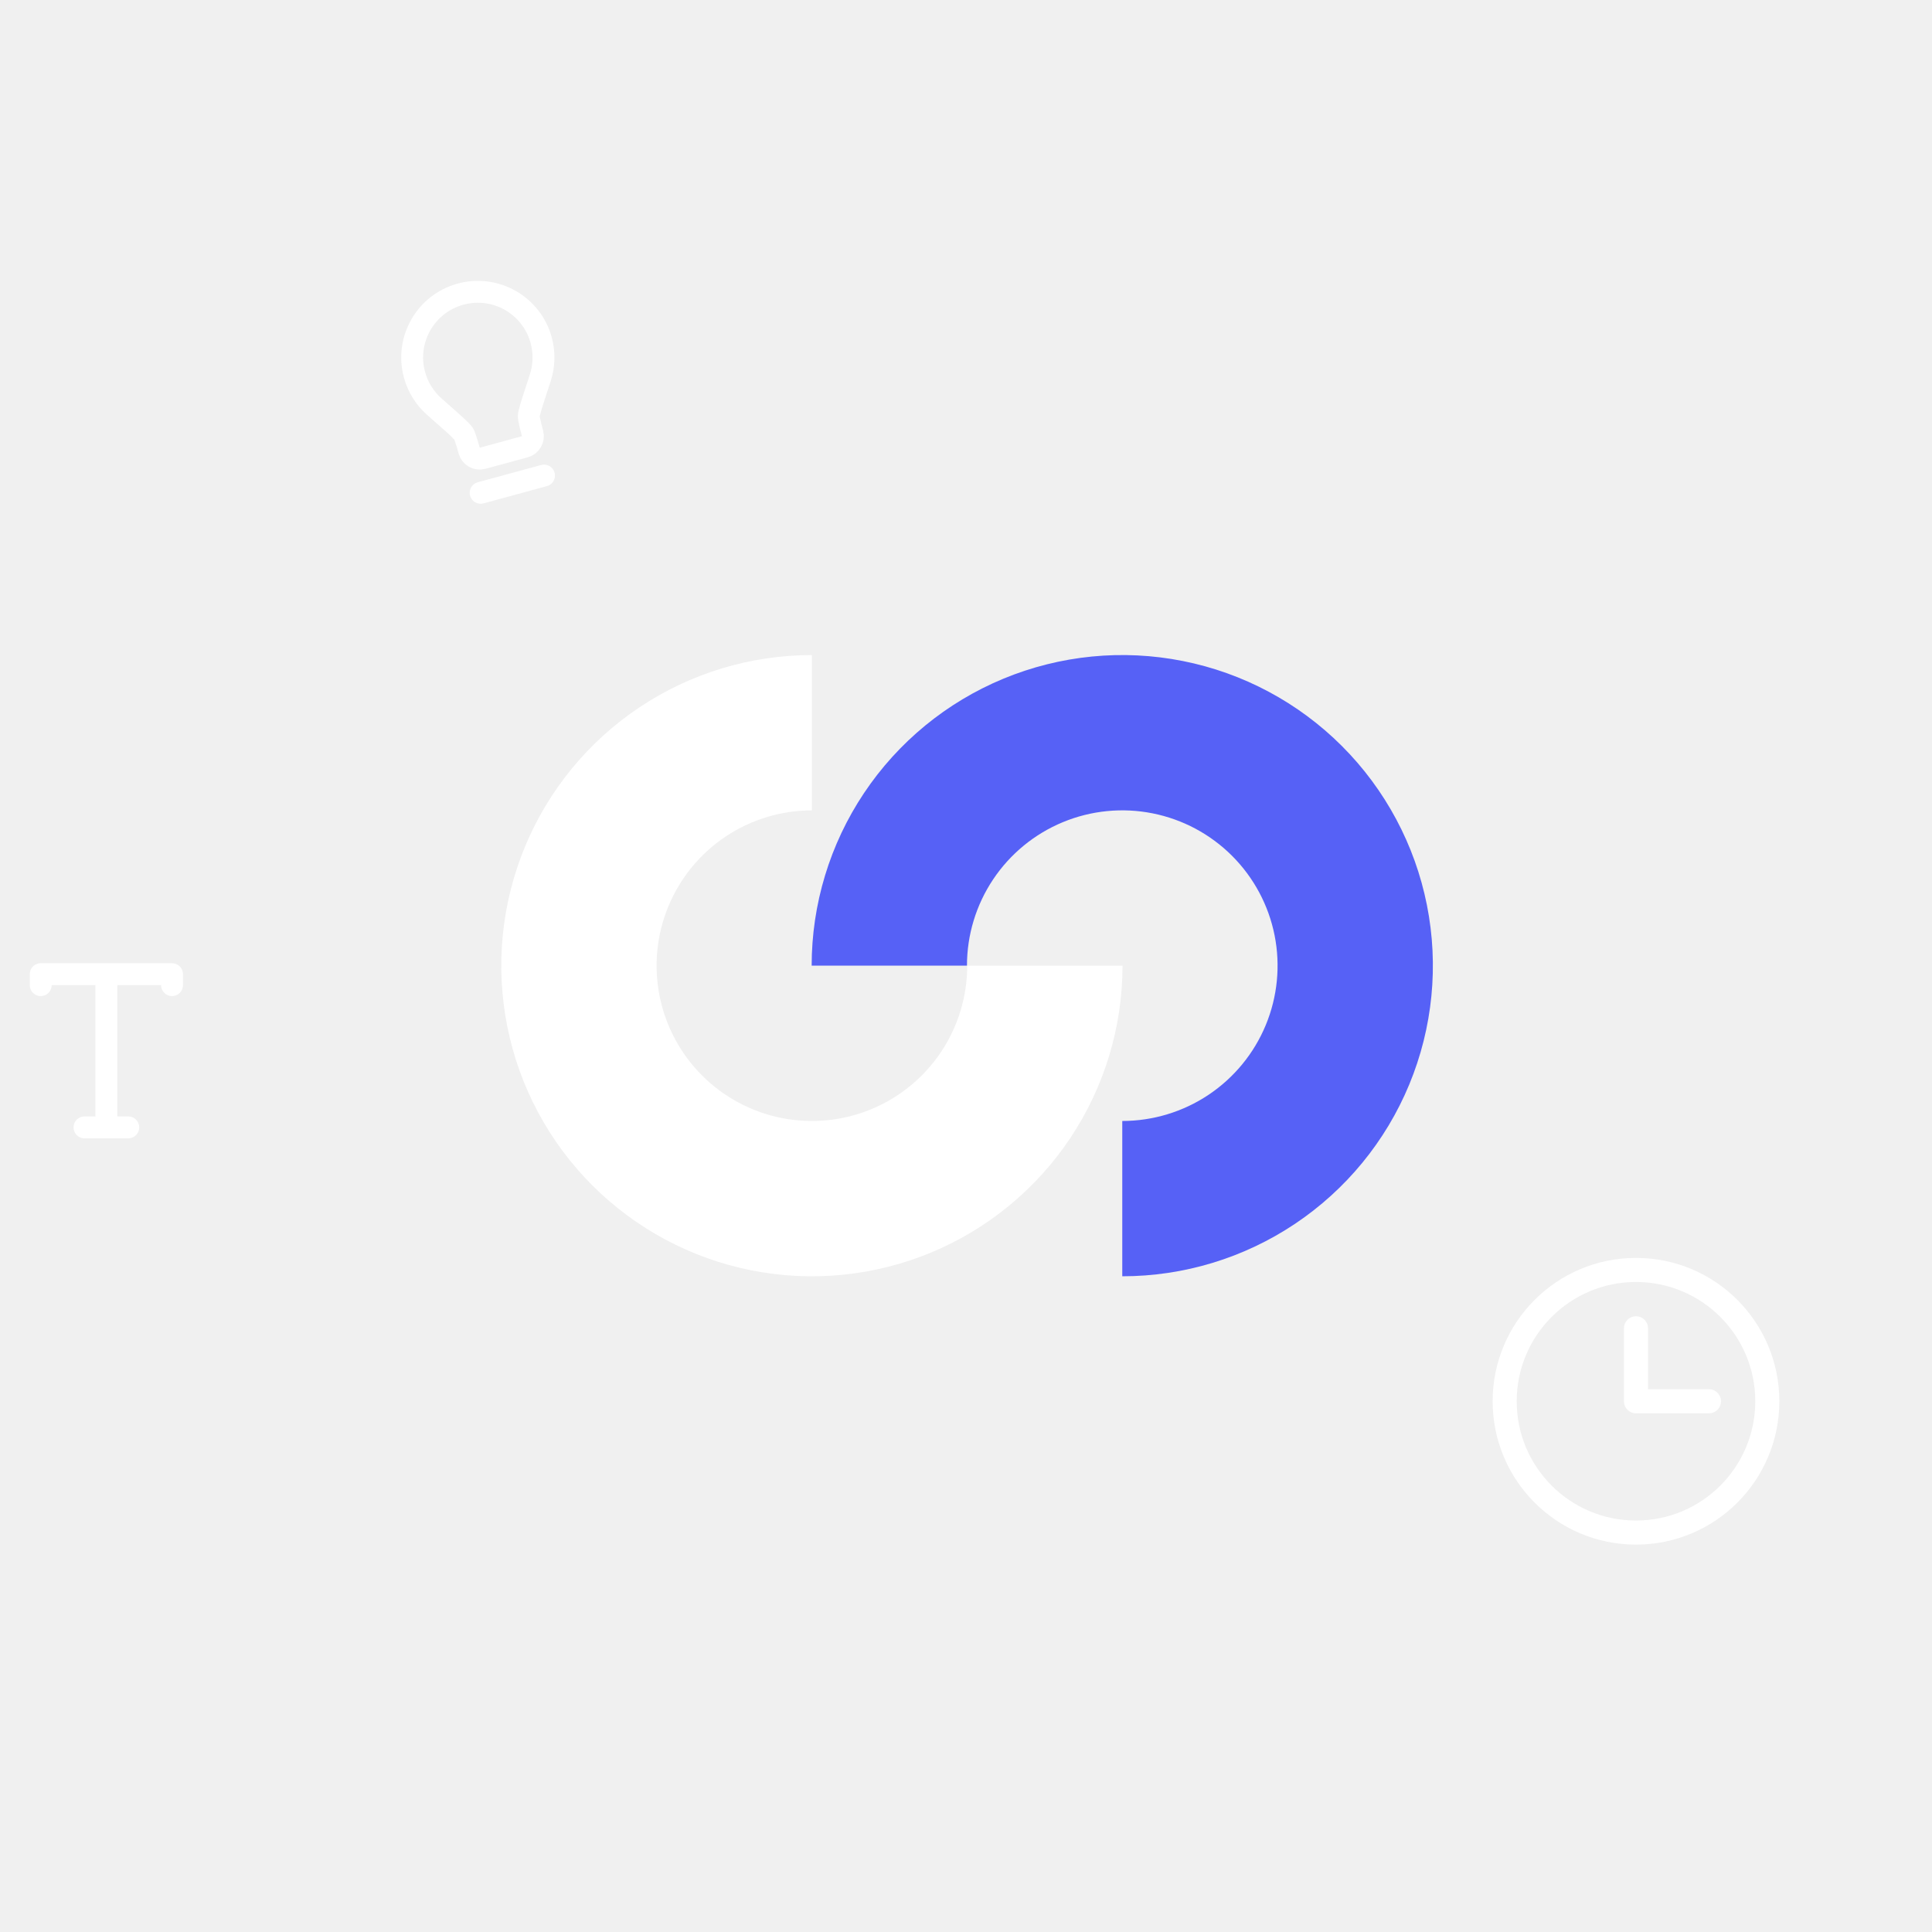
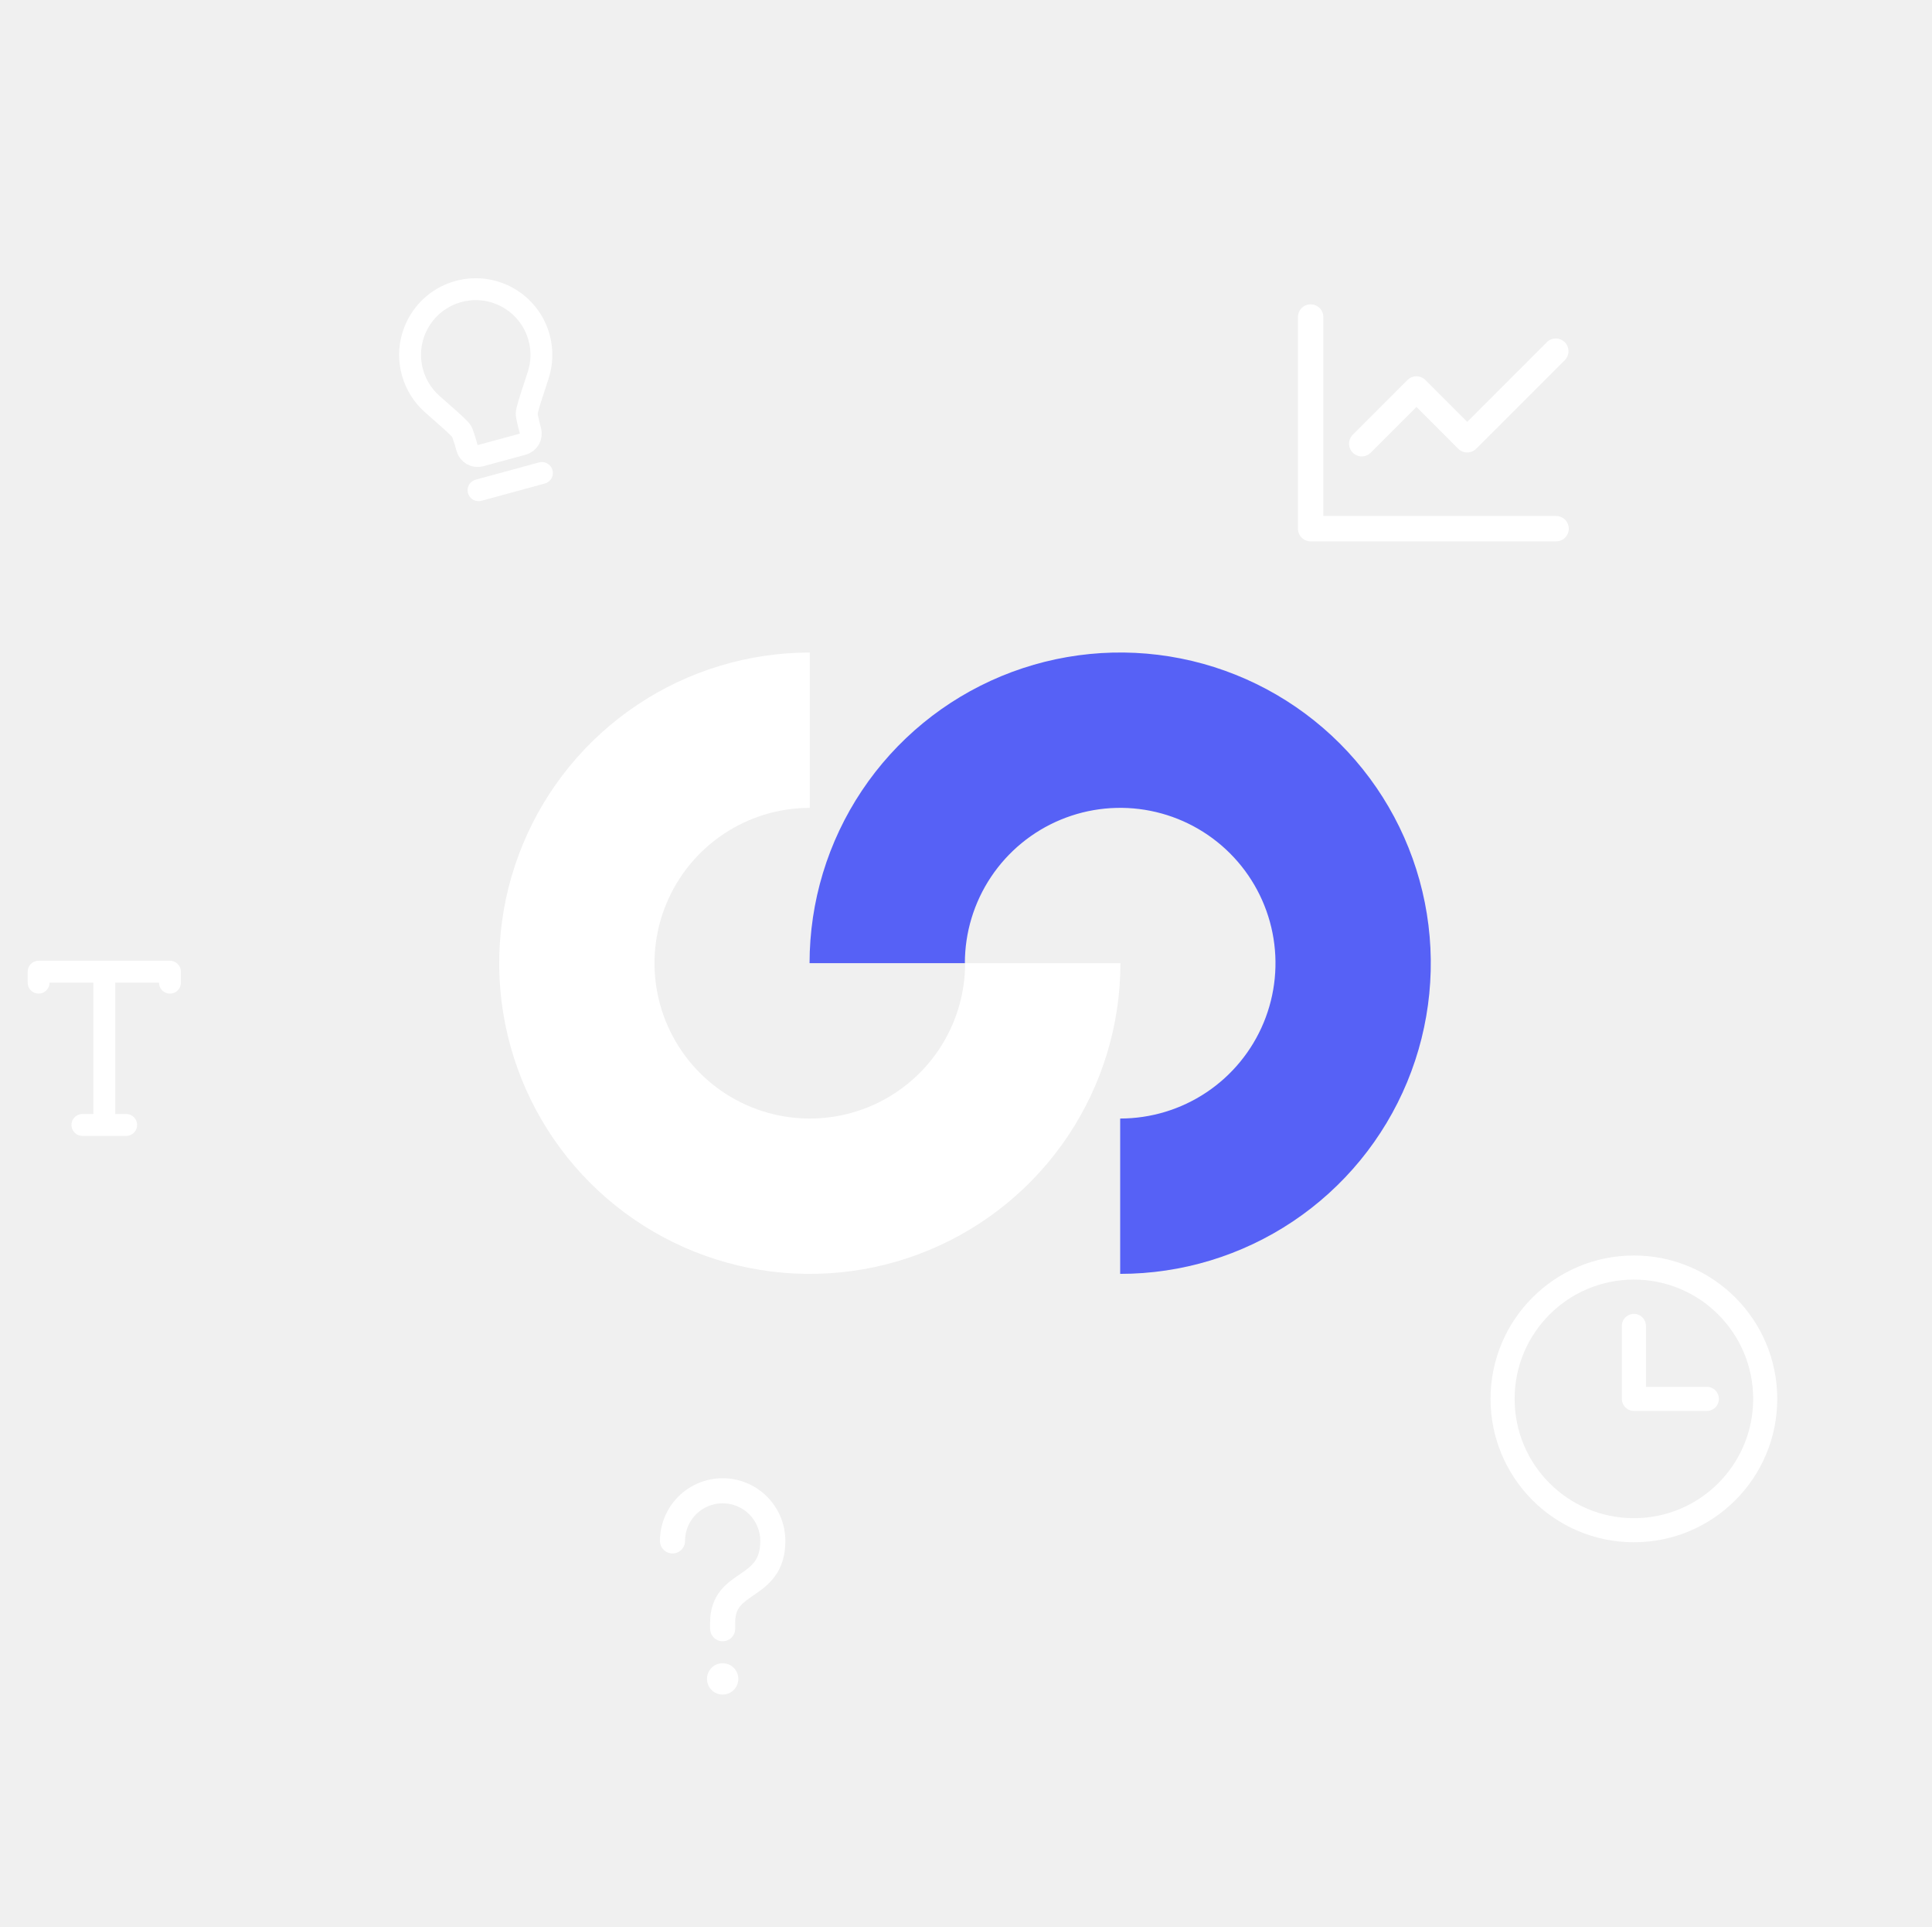
- <svg xmlns="http://www.w3.org/2000/svg" width="321" height="321" viewBox="0 0 321 321" fill="none">
-   <path d="M186.506 160.447C186.506 170.654 183.479 180.632 177.808 189.119C172.137 197.606 164.077 204.221 154.647 208.127C145.217 212.033 134.84 213.055 124.829 211.064C114.818 209.073 105.622 204.157 98.405 196.94C91.187 189.722 86.272 180.527 84.281 170.516C82.289 160.505 83.311 150.128 87.218 140.698C91.124 131.267 97.738 123.207 106.225 117.537C114.712 111.866 124.69 108.839 134.897 108.839L134.897 134.643C129.794 134.643 124.805 136.157 120.561 138.992C116.318 141.827 113.011 145.857 111.057 150.572C109.104 155.288 108.593 160.476 109.589 165.481C110.585 170.487 113.042 175.085 116.651 178.694C120.26 182.302 124.858 184.76 129.863 185.756C134.869 186.751 140.057 186.24 144.772 184.287C149.487 182.334 153.517 179.027 156.353 174.783C159.188 170.54 160.702 165.551 160.702 160.447H186.506Z" fill="white" />
-   <path d="M186.464 212.053C196.671 212.053 206.649 209.026 215.136 203.355C223.623 197.684 230.238 189.624 234.144 180.194C238.05 170.764 239.072 160.387 237.081 150.376C235.09 140.365 230.174 131.169 222.957 123.952C215.739 116.734 206.543 111.819 196.532 109.828C186.521 107.836 176.145 108.858 166.715 112.764C157.284 116.671 149.224 123.285 143.553 131.772C137.883 140.259 134.856 150.237 134.856 160.444L160.66 160.444C160.66 155.341 162.173 150.352 165.009 146.108C167.844 141.865 171.874 138.557 176.589 136.604C181.304 134.651 186.493 134.14 191.498 135.136C196.504 136.132 201.102 138.589 204.71 142.198C208.319 145.807 210.777 150.405 211.773 155.41C212.768 160.416 212.257 165.604 210.304 170.319C208.351 175.034 205.044 179.064 200.8 181.9C196.557 184.735 191.568 186.248 186.464 186.248V212.053Z" fill="#5661F6" />
-   <path d="M271.818 220.697V232.818H283.939M271.818 254.636C259.768 254.636 250 244.868 250 232.818C250 220.768 259.768 211 271.818 211C283.868 211 293.636 220.768 293.636 232.818C293.636 244.868 283.868 254.636 271.818 254.636Z" stroke="white" stroke-width="4" stroke-linecap="round" stroke-linejoin="round" />
-   <path d="M79.86 81.88L90.386 79.014M76.526 48.869C70.713 50.451 67.283 56.447 68.866 62.26C69.446 64.391 70.618 66.201 72.158 67.562C74.525 69.655 75.708 70.701 75.868 70.861C77.295 72.291 76.955 71.743 77.606 73.655C77.679 73.87 77.769 74.201 77.949 74.862C78.213 75.831 79.212 76.403 80.181 76.139L87.199 74.229C88.167 73.965 88.739 72.966 88.475 71.997C88.295 71.335 88.205 71.004 88.159 70.782C87.751 68.803 87.735 69.449 88.24 67.493C88.297 67.273 88.788 65.772 89.768 62.768C90.405 60.815 90.498 58.66 89.918 56.529C88.335 50.716 82.339 47.286 76.526 48.869Z" stroke="white" stroke-width="3.636" stroke-linecap="round" stroke-linejoin="round" />
-   <path d="M14.038 187.314H17.675M17.675 187.314H21.311M17.675 187.314V161.859M17.675 161.859H6.766V163.678M17.675 161.859H28.584V163.678" stroke="white" stroke-width="3.636" stroke-linecap="round" stroke-linejoin="round" />
+ <svg xmlns="http://www.w3.org/2000/svg" width="321" height="320" viewBox="0 0 321 320" fill="none">
+   <path d="M186.158 160.002C186.158 170.209 183.131 180.187 177.46 188.674C171.79 197.161 163.73 203.776 154.299 207.682C144.869 211.588 134.492 212.61 124.481 210.619C114.47 208.627 105.275 203.712 98.057 196.495C90.84 189.277 85.924 180.081 83.933 170.07C81.942 160.059 82.964 149.683 86.87 140.252C90.776 130.822 97.391 122.762 105.878 117.091C114.365 111.42 124.343 108.394 134.55 108.394L134.55 134.198C129.446 134.198 124.457 135.711 120.214 138.547C115.97 141.382 112.663 145.412 110.71 150.127C108.757 154.842 108.246 160.031 109.241 165.036C110.237 170.042 112.695 174.64 116.303 178.248C119.912 181.857 124.51 184.315 129.516 185.31C134.521 186.306 139.709 185.795 144.425 183.842C149.14 181.889 153.17 178.581 156.005 174.338C158.84 170.095 160.354 165.106 160.354 160.002H186.158Z" fill="white" />
+   <path d="M186.117 211.607C196.324 211.607 206.302 208.58 214.789 202.91C223.275 197.239 229.89 189.179 233.796 179.749C237.702 170.318 238.725 159.942 236.733 149.931C234.742 139.92 229.827 130.724 222.609 123.506C215.392 116.289 206.196 111.374 196.185 109.382C186.174 107.391 175.797 108.413 166.367 112.319C156.937 116.225 148.877 122.84 143.206 131.327C137.535 139.814 134.508 149.792 134.508 159.999L160.312 159.999C160.312 154.895 161.826 149.906 164.661 145.663C167.497 141.419 171.527 138.112 176.242 136.159C180.957 134.206 186.145 133.695 191.151 134.691C196.156 135.686 200.754 138.144 204.363 141.753C207.972 145.361 210.429 149.959 211.425 154.965C212.421 159.97 211.91 165.159 209.956 169.874C208.003 174.589 204.696 178.619 200.453 181.454C196.209 184.29 191.22 185.803 186.117 185.803V211.607Z" fill="#5661F6" />
+   <path d="M271.471 220.252V232.373H283.592M271.471 254.191C259.421 254.191 249.652 244.423 249.652 232.373C249.652 220.323 259.421 210.555 271.471 210.555C283.52 210.555 293.289 220.323 293.289 232.373C293.289 244.423 283.52 254.191 271.471 254.191Z" stroke="white" stroke-width="4" stroke-linecap="round" stroke-linejoin="round" />
+   <path d="M79.512 81.434L90.038 78.569M76.178 48.423C70.365 50.006 66.935 56.002 68.518 61.815C69.098 63.946 70.271 65.756 71.81 67.117C74.177 69.21 75.36 70.255 75.52 70.416C76.947 71.846 76.607 71.297 77.258 73.21C77.331 73.424 77.421 73.755 77.602 74.417C77.865 75.386 78.865 75.957 79.834 75.694L86.851 73.783C87.82 73.52 88.391 72.52 88.128 71.551C87.948 70.89 87.857 70.559 87.812 70.337C87.404 68.358 87.387 69.004 87.893 67.048C87.949 66.828 88.44 65.327 89.42 62.323C90.057 60.37 90.15 58.215 89.57 56.084C87.988 50.27 81.992 46.841 76.178 48.423Z" stroke="white" stroke-width="3.636" stroke-linecap="round" stroke-linejoin="round" />
+   <path d="M13.691 186.869H17.327M17.327 186.869H20.963M17.327 186.869V161.414M17.327 161.414H6.418V163.232M17.327 161.414H28.236V163.232" stroke="white" stroke-width="3.636" stroke-linecap="round" stroke-linejoin="round" />
+   <path d="M219.871 52.664V85.711H258.543C259.102 85.711 259.639 85.933 260.035 86.329C260.43 86.724 260.652 87.261 260.652 87.82C260.652 88.38 260.43 88.916 260.035 89.312C259.639 89.707 259.102 89.93 258.543 89.93H217.762C217.202 89.93 216.666 89.707 216.27 89.312C215.875 88.916 215.652 88.38 215.652 87.82V52.664C215.652 52.105 215.875 51.568 216.27 51.172C216.666 50.777 217.202 50.555 217.762 50.555C218.321 50.555 218.858 50.777 219.253 51.172C219.649 51.568 219.871 52.105 219.871 52.664ZM260.034 59.78L245.268 74.545C244.872 74.94 244.336 75.162 243.777 75.162C243.218 75.162 242.682 74.94 242.287 74.545L235.34 67.598L227.69 75.248C227.29 75.621 226.761 75.825 226.214 75.815C225.668 75.806 225.146 75.585 224.759 75.198C224.373 74.811 224.151 74.29 224.142 73.743C224.132 73.196 224.336 72.667 224.709 72.267L233.849 63.127C234.245 62.731 234.781 62.51 235.34 62.51C235.899 62.51 236.435 62.731 236.83 63.127L243.777 70.073L257.052 56.798C257.452 56.425 257.981 56.222 258.528 56.232C259.075 56.241 259.596 56.462 259.983 56.849C260.37 57.236 260.591 57.757 260.6 58.304C260.61 58.851 260.407 59.38 260.034 59.78Z" fill="white" />
+   <path d="M120.069 245.555C117.306 245.555 114.657 246.652 112.703 248.606C110.75 250.559 109.652 253.209 109.652 255.971C109.652 256.524 109.872 257.054 110.263 257.444C110.653 257.835 111.183 258.055 111.736 258.055C112.288 258.055 112.818 257.835 113.209 257.444C113.6 257.054 113.819 256.524 113.819 255.971C113.819 252.517 116.615 249.721 120.069 249.721C123.523 249.721 126.319 252.517 126.319 255.971C126.319 257.671 125.904 258.667 125.407 259.365C124.861 260.126 124.104 260.694 123.057 261.417L122.815 261.58C121.884 262.217 120.684 263.036 119.754 264.178C118.657 265.528 117.986 267.234 117.986 269.513V270.555C117.986 271.107 118.205 271.637 118.596 272.028C118.987 272.419 119.516 272.638 120.069 272.638C120.622 272.638 121.151 272.419 121.542 272.028C121.933 271.637 122.152 271.107 122.152 270.555V269.513C122.152 268.146 122.523 267.38 122.986 266.807C123.521 266.153 124.242 265.657 125.307 264.926L125.417 264.848C126.45 264.14 127.777 263.211 128.792 261.79C129.861 260.307 130.486 258.436 130.486 255.971C130.486 253.209 129.388 250.559 127.435 248.606C125.481 246.652 122.832 245.555 120.069 245.555ZM120.069 281.492C120.76 281.492 121.422 281.218 121.91 280.729C122.399 280.241 122.673 279.579 122.673 278.888C122.673 278.197 122.399 277.535 121.91 277.047C121.422 276.558 120.76 276.284 120.069 276.284C119.378 276.284 118.716 276.558 118.228 277.047C117.739 277.535 117.465 278.197 117.465 278.888C117.465 279.579 117.739 280.241 118.228 280.729C118.716 281.218 119.378 281.492 120.069 281.492Z" fill="white" />
</svg>
